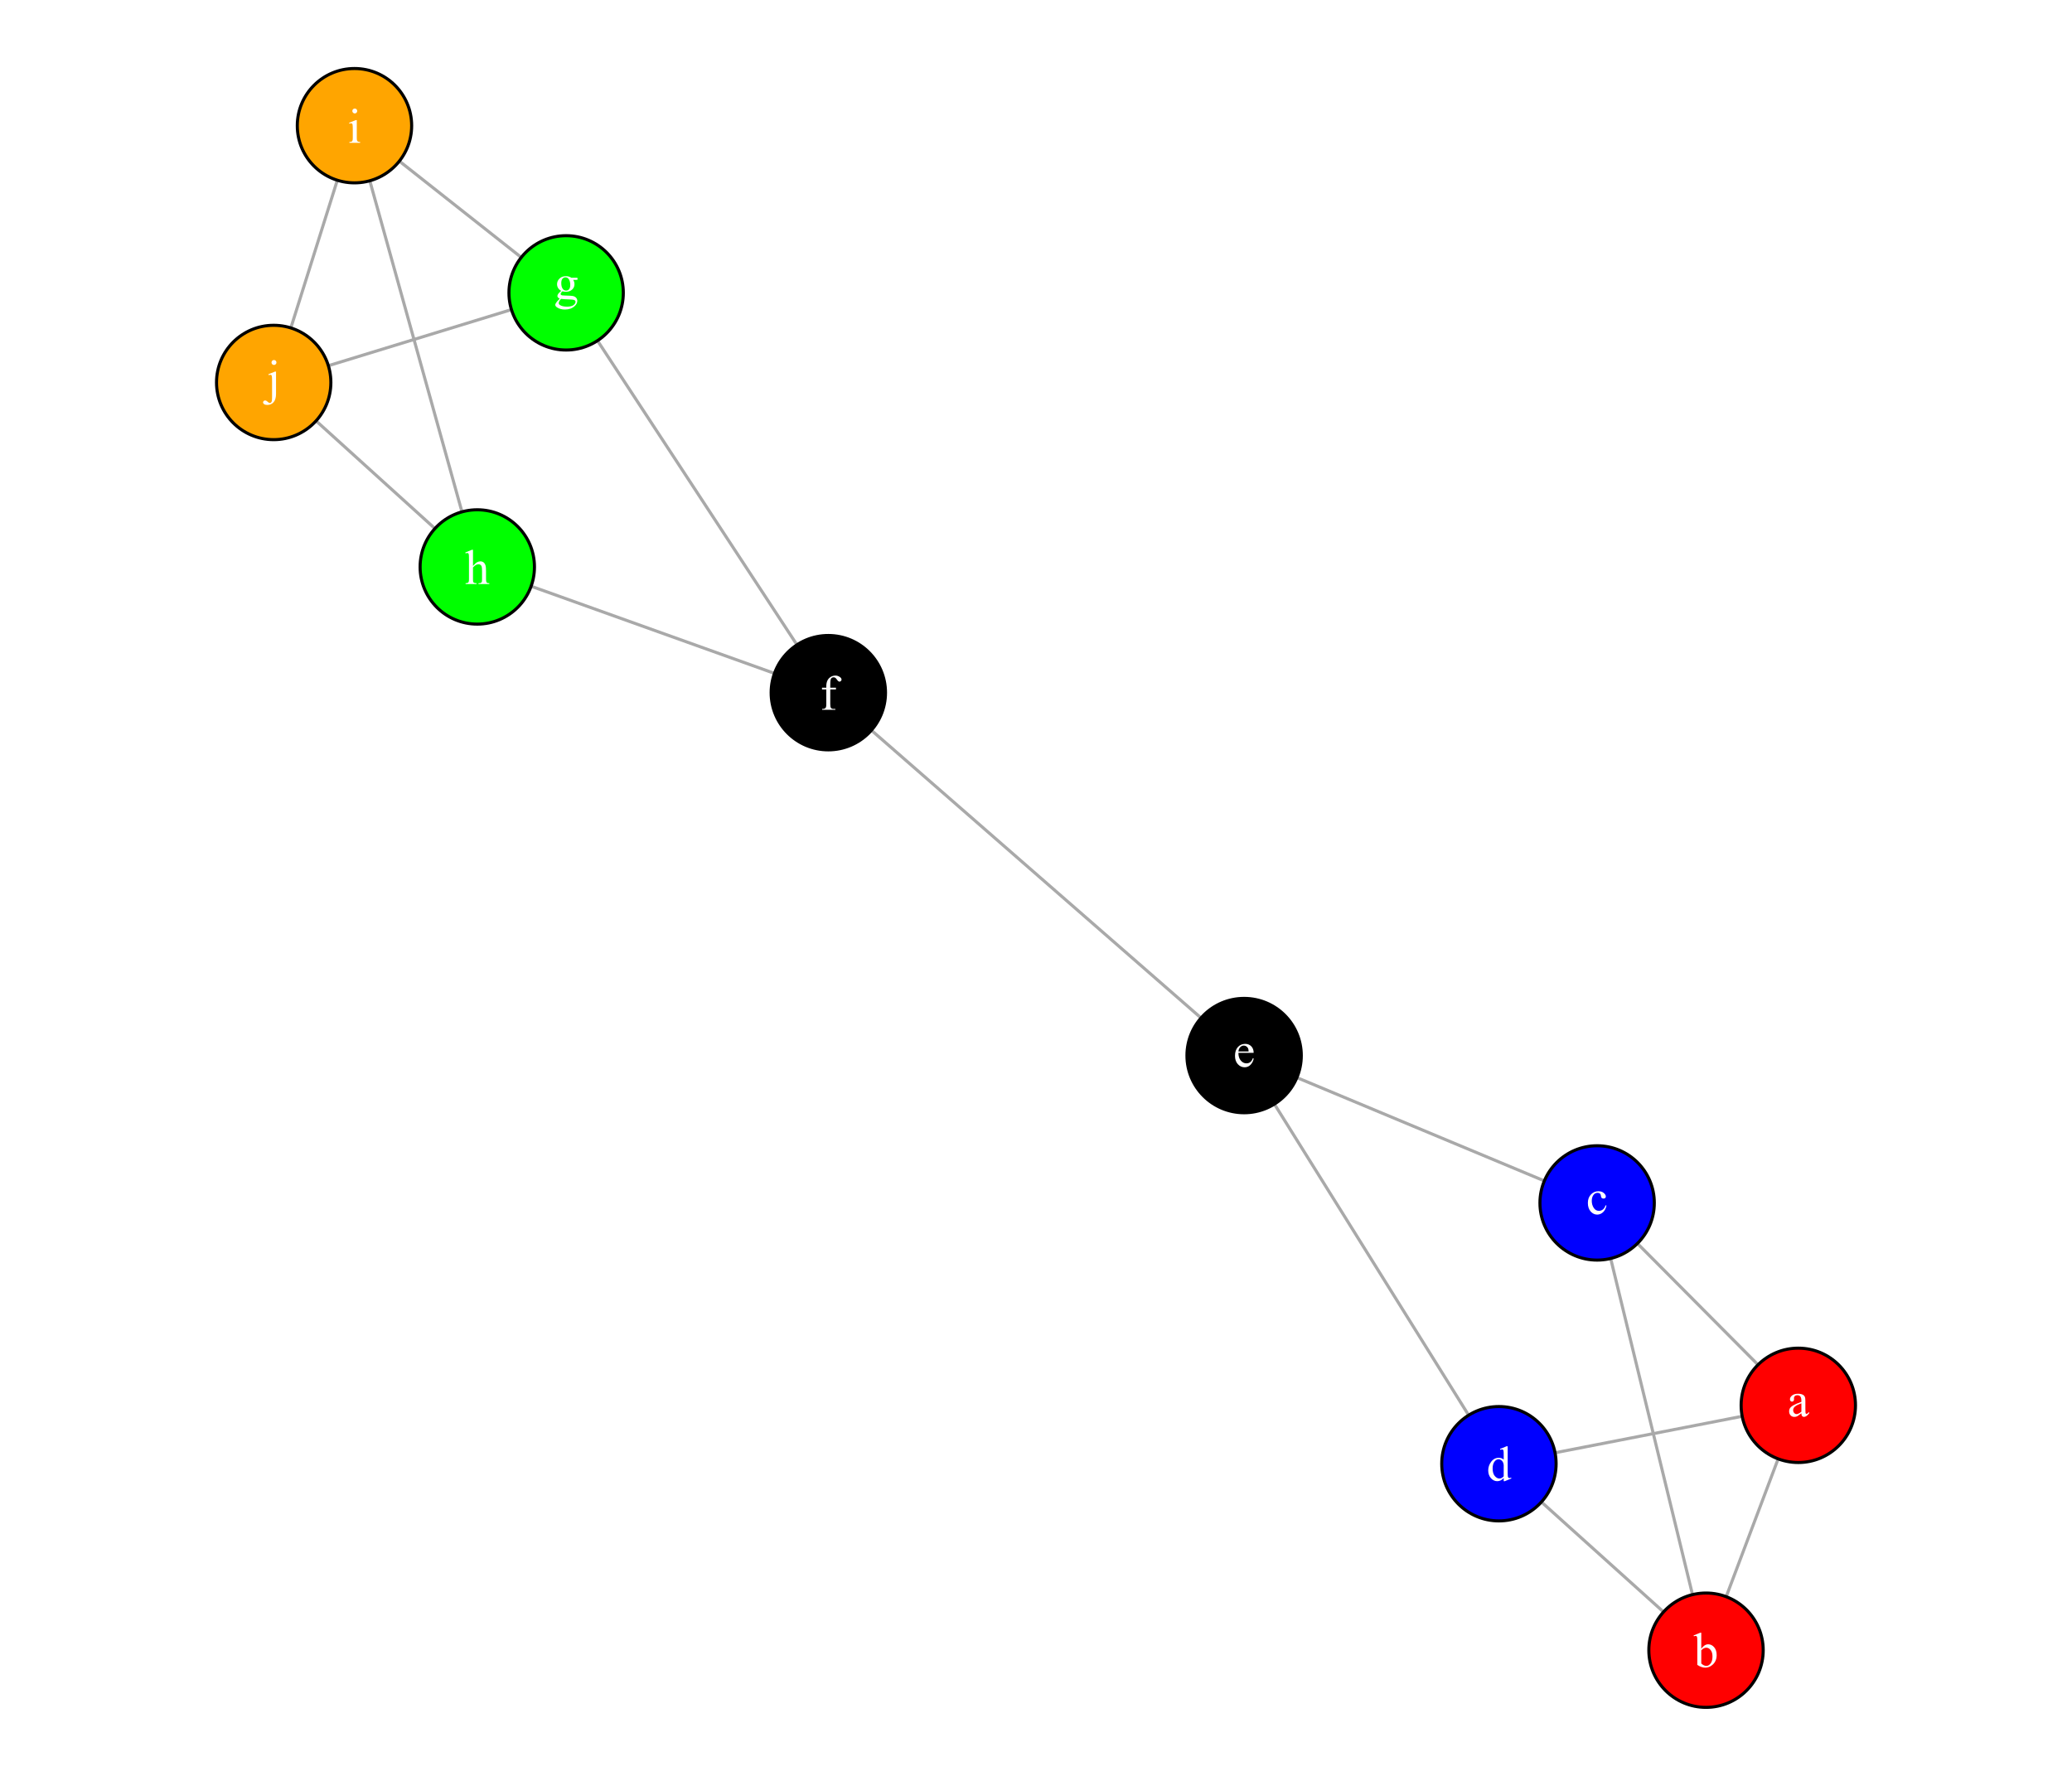
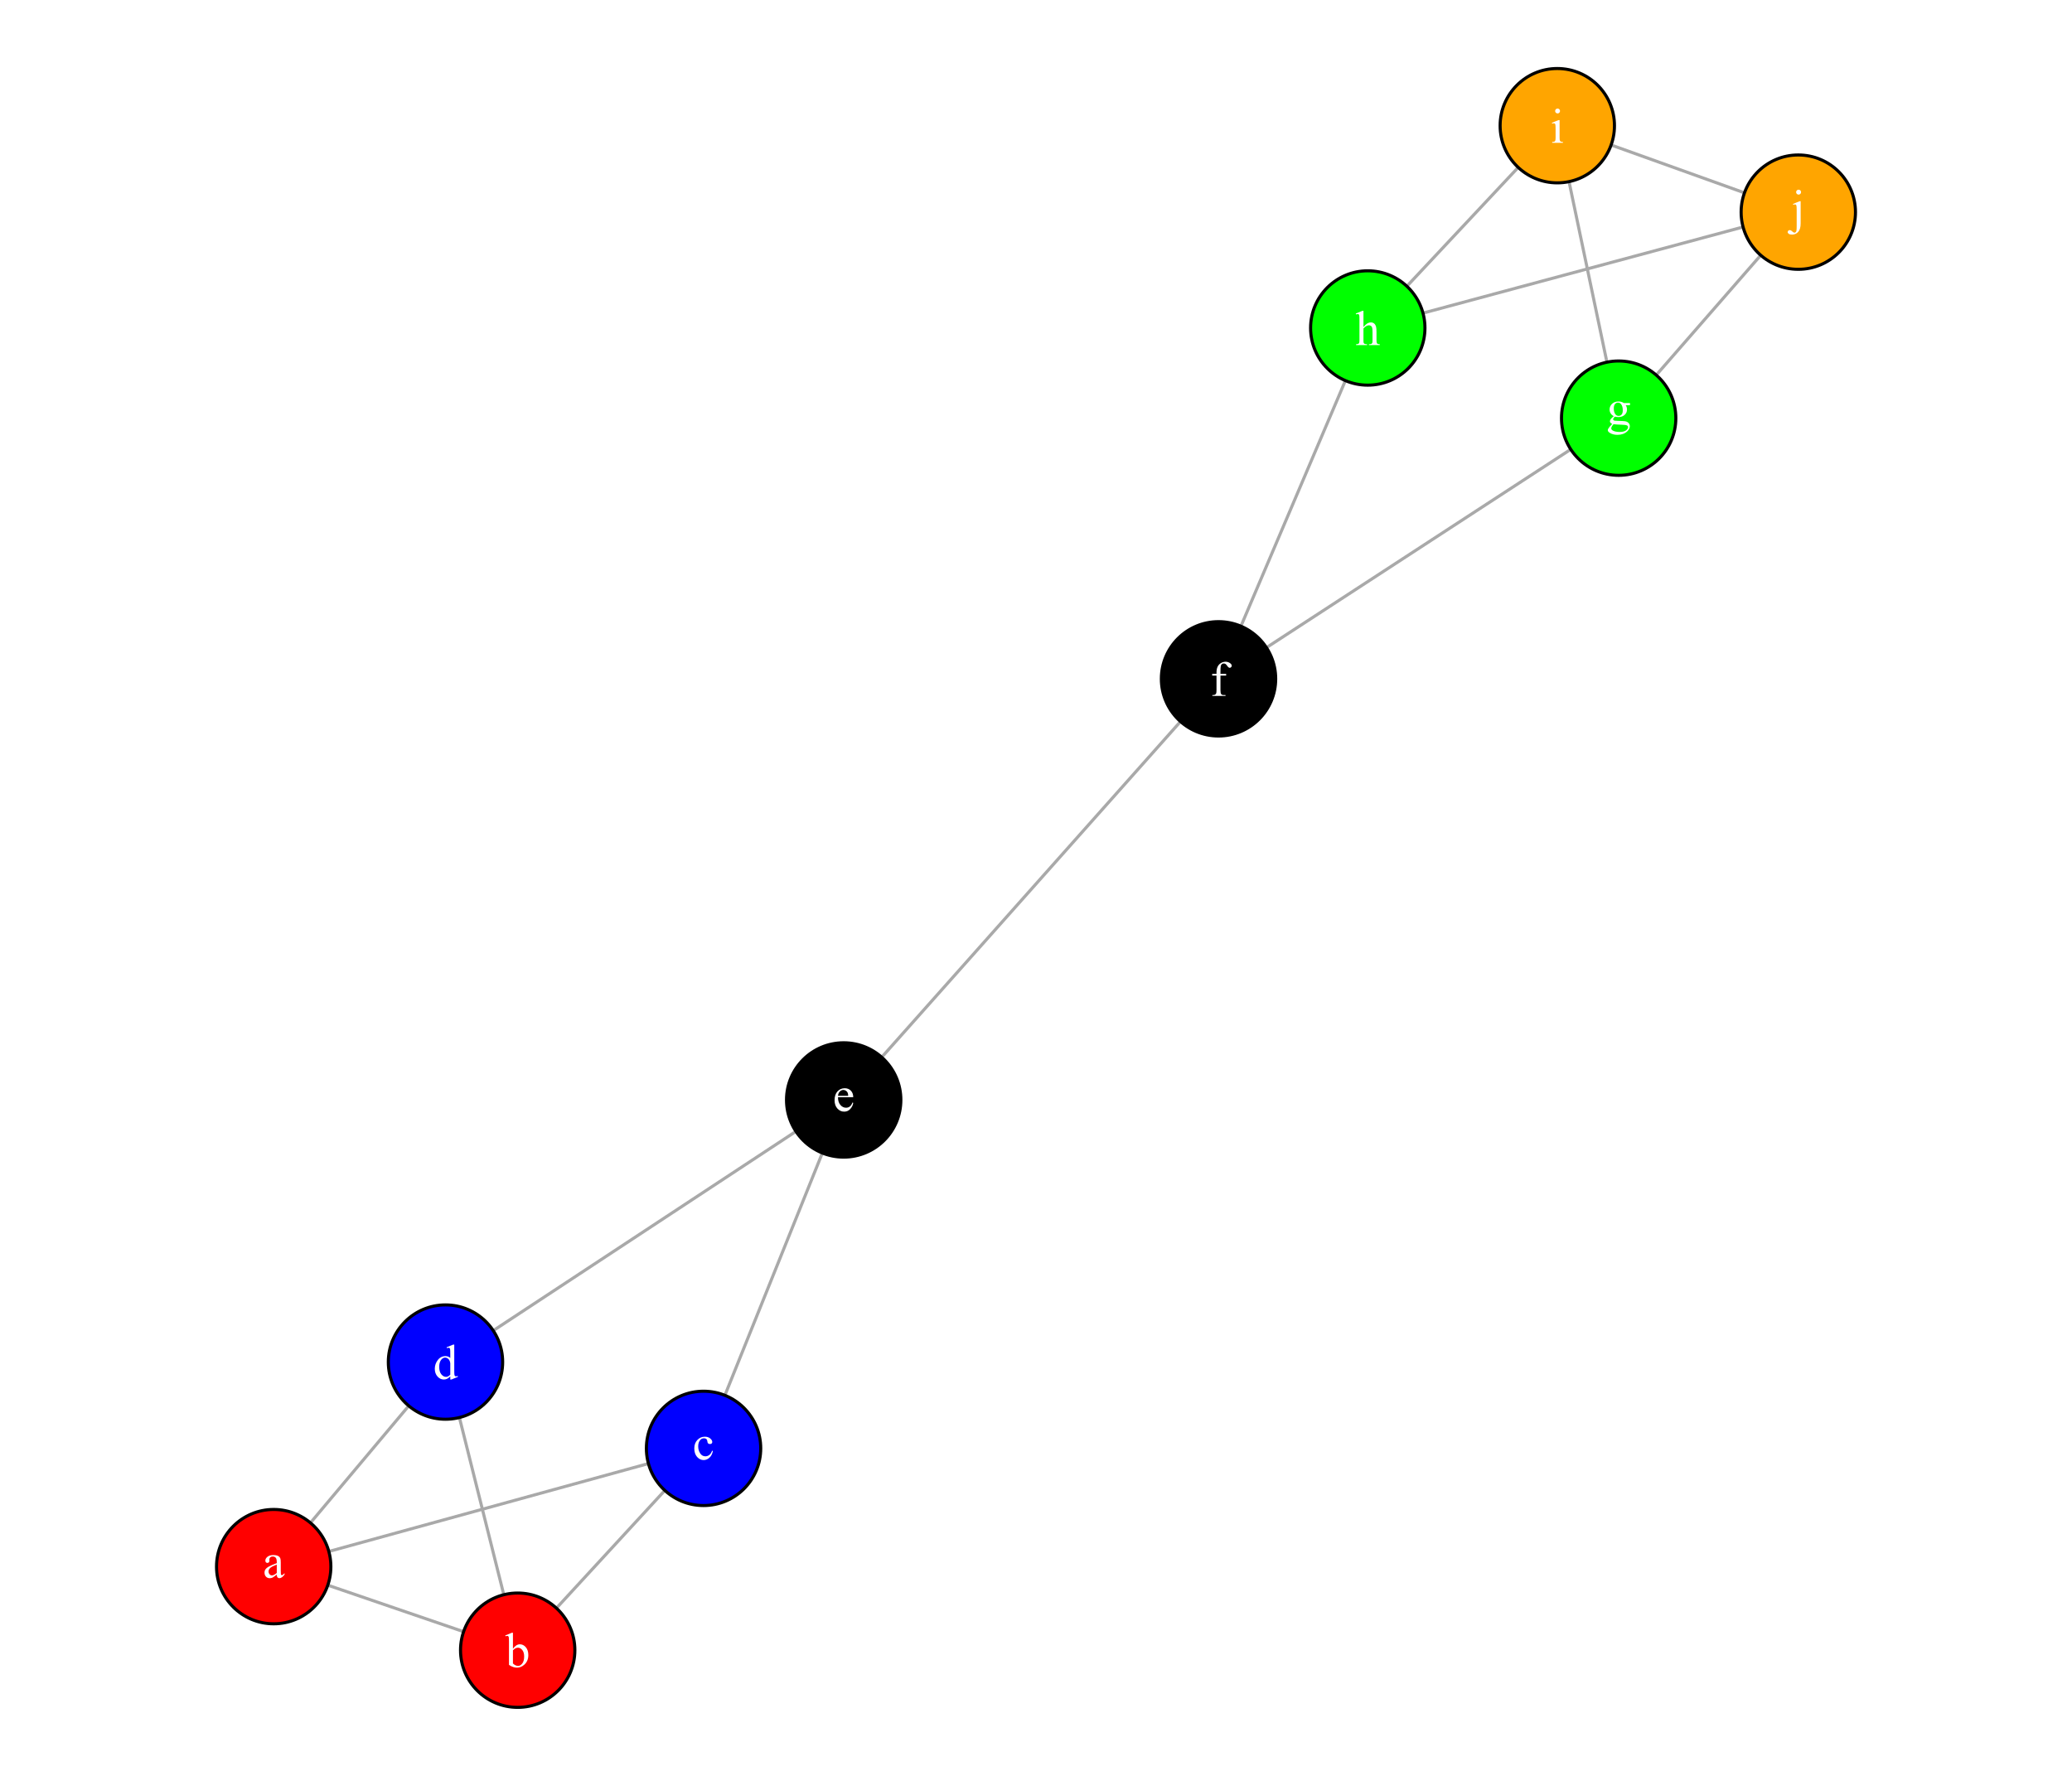
<svg xmlns="http://www.w3.org/2000/svg" xmlns:xlink="http://www.w3.org/1999/xlink" width="504" height="432" viewBox="0 0 504 432">
  <defs>
    <g>
      <g id="glyph-0-0">
        <path d="M 3.414 -0.773 C 2.867 -0.348 2.52 -0.102 2.379 -0.035 C 2.168 0.062 1.941 0.109 1.703 0.109 C 1.332 0.109 1.027 -0.016 0.789 -0.27 C 0.547 -0.523 0.43 -0.855 0.43 -1.273 C 0.43 -1.531 0.484 -1.758 0.602 -1.953 C 0.762 -2.215 1.043 -2.469 1.438 -2.703 C 1.836 -2.938 2.492 -3.219 3.414 -3.555 L 3.414 -3.766 C 3.414 -4.301 3.332 -4.668 3.16 -4.867 C 2.992 -5.066 2.742 -5.168 2.422 -5.168 C 2.172 -5.168 1.977 -5.102 1.836 -4.969 C 1.684 -4.836 1.609 -4.684 1.609 -4.512 L 1.625 -4.172 C 1.625 -3.992 1.578 -3.852 1.484 -3.758 C 1.395 -3.656 1.273 -3.609 1.125 -3.609 C 0.98 -3.609 0.863 -3.66 0.77 -3.762 C 0.68 -3.863 0.633 -4 0.633 -4.18 C 0.633 -4.512 0.805 -4.82 1.148 -5.102 C 1.492 -5.383 1.977 -5.523 2.594 -5.523 C 3.07 -5.523 3.461 -5.445 3.766 -5.285 C 3.996 -5.164 4.168 -4.977 4.277 -4.719 C 4.348 -4.547 4.383 -4.203 4.383 -3.688 L 4.383 -1.863 C 4.383 -1.352 4.391 -1.039 4.414 -0.922 C 4.43 -0.809 4.465 -0.73 4.508 -0.691 C 4.555 -0.652 4.605 -0.633 4.664 -0.633 C 4.727 -0.633 4.781 -0.645 4.828 -0.672 C 4.91 -0.723 5.07 -0.867 5.305 -1.102 L 5.305 -0.773 C 4.863 -0.188 4.445 0.105 4.047 0.105 C 3.855 0.105 3.703 0.039 3.594 -0.094 C 3.477 -0.227 3.418 -0.453 3.414 -0.773 M 3.414 -1.156 L 3.414 -3.199 C 2.824 -2.965 2.445 -2.797 2.273 -2.703 C 1.965 -2.527 1.742 -2.348 1.609 -2.164 C 1.477 -1.977 1.414 -1.77 1.414 -1.547 C 1.414 -1.266 1.496 -1.031 1.664 -0.848 C 1.832 -0.66 2.023 -0.57 2.242 -0.57 C 2.539 -0.57 2.93 -0.766 3.414 -1.156 Z M 3.414 -1.156 " />
      </g>
      <g id="glyph-0-1">
        <path d="M 4.934 -2.039 C 4.789 -1.332 4.508 -0.789 4.086 -0.406 C 3.664 -0.027 3.195 0.164 2.684 0.164 C 2.074 0.164 1.543 -0.094 1.09 -0.602 C 0.637 -1.113 0.41 -1.805 0.41 -2.68 C 0.41 -3.523 0.66 -4.207 1.164 -4.734 C 1.664 -5.262 2.266 -5.523 2.969 -5.523 C 3.5 -5.523 3.93 -5.387 4.273 -5.105 C 4.609 -4.828 4.781 -4.535 4.781 -4.234 C 4.781 -4.086 4.734 -3.969 4.637 -3.875 C 4.543 -3.785 4.406 -3.738 4.234 -3.738 C 4.004 -3.738 3.832 -3.812 3.715 -3.961 C 3.648 -4.043 3.605 -4.199 3.582 -4.43 C 3.562 -4.66 3.48 -4.836 3.344 -4.957 C 3.207 -5.074 3.02 -5.133 2.777 -5.133 C 2.387 -5.133 2.07 -4.988 1.836 -4.699 C 1.516 -4.316 1.359 -3.809 1.359 -3.18 C 1.359 -2.539 1.516 -1.977 1.832 -1.484 C 2.145 -0.996 2.57 -0.75 3.105 -0.75 C 3.488 -0.75 3.832 -0.879 4.137 -1.141 C 4.352 -1.32 4.559 -1.648 4.766 -2.121 Z M 4.934 -2.039 " />
      </g>
      <g id="glyph-0-2">
        <path d="M 4.164 -0.602 C 3.902 -0.332 3.648 -0.133 3.398 -0.016 C 3.148 0.105 2.879 0.164 2.59 0.164 C 2.004 0.164 1.492 -0.082 1.055 -0.57 C 0.617 -1.062 0.398 -1.691 0.398 -2.461 C 0.398 -3.23 0.641 -3.934 1.125 -4.574 C 1.609 -5.211 2.234 -5.531 2.992 -5.531 C 3.465 -5.531 3.855 -5.379 4.164 -5.078 L 4.164 -6.07 C 4.164 -6.684 4.152 -7.062 4.121 -7.203 C 4.094 -7.344 4.047 -7.438 3.984 -7.488 C 3.922 -7.539 3.844 -7.562 3.75 -7.562 C 3.648 -7.562 3.512 -7.531 3.344 -7.469 L 3.27 -7.676 L 4.867 -8.332 L 5.133 -8.332 L 5.133 -2.125 C 5.133 -1.496 5.148 -1.113 5.176 -0.977 C 5.207 -0.836 5.254 -0.738 5.316 -0.688 C 5.383 -0.629 5.457 -0.602 5.543 -0.602 C 5.648 -0.602 5.789 -0.637 5.965 -0.703 L 6.031 -0.5 L 4.438 0.164 L 4.164 0.164 L 4.164 -0.602 M 4.164 -1.016 L 4.164 -3.781 C 4.141 -4.043 4.07 -4.285 3.953 -4.508 C 3.836 -4.723 3.684 -4.891 3.488 -5 C 3.297 -5.113 3.105 -5.168 2.922 -5.168 C 2.578 -5.168 2.273 -5.012 2.004 -4.703 C 1.648 -4.297 1.469 -3.703 1.469 -2.922 C 1.469 -2.133 1.641 -1.531 1.984 -1.109 C 2.328 -0.691 2.711 -0.48 3.133 -0.48 C 3.488 -0.48 3.832 -0.656 4.164 -1.016 Z M 4.164 -1.016 " />
      </g>
      <g id="glyph-0-3">
        <path d="M 1.844 -4.441 C 2.363 -5.164 2.926 -5.523 3.527 -5.523 C 4.078 -5.523 4.559 -5.289 4.969 -4.82 C 5.379 -4.348 5.586 -3.703 5.586 -2.891 C 5.586 -1.934 5.266 -1.168 4.633 -0.586 C 4.09 -0.086 3.484 0.164 2.82 0.164 C 2.504 0.164 2.188 0.105 1.867 -0.008 C 1.543 -0.117 1.215 -0.289 0.879 -0.516 L 0.879 -6.078 C 0.879 -6.688 0.863 -7.062 0.836 -7.203 C 0.805 -7.344 0.758 -7.438 0.695 -7.488 C 0.633 -7.539 0.555 -7.562 0.461 -7.562 C 0.352 -7.562 0.215 -7.531 0.055 -7.469 L -0.031 -7.676 L 1.582 -8.332 L 1.844 -8.332 L 1.844 -4.441 M 1.844 -4.066 L 1.844 -0.855 C 2.047 -0.66 2.25 -0.512 2.465 -0.414 C 2.676 -0.312 2.895 -0.266 3.117 -0.266 C 3.473 -0.266 3.805 -0.461 4.109 -0.852 C 4.418 -1.238 4.57 -1.809 4.57 -2.555 C 4.57 -3.242 4.418 -3.77 4.109 -4.141 C 3.805 -4.508 3.453 -4.691 3.062 -4.695 C 2.855 -4.691 2.648 -4.641 2.445 -4.535 C 2.285 -4.457 2.086 -4.301 1.844 -4.066 Z M 1.844 -4.066 " />
      </g>
      <g id="glyph-0-4">
        <path d="M 1.277 -3.344 C 1.273 -2.547 1.465 -1.922 1.859 -1.469 C 2.246 -1.016 2.707 -0.789 3.234 -0.789 C 3.586 -0.789 3.891 -0.887 4.152 -1.082 C 4.41 -1.273 4.629 -1.605 4.805 -2.074 L 4.984 -1.957 C 4.906 -1.422 4.664 -0.934 4.273 -0.496 C 3.875 -0.055 3.383 0.164 2.789 0.164 C 2.145 0.164 1.594 -0.086 1.133 -0.59 C 0.676 -1.09 0.445 -1.766 0.445 -2.613 C 0.445 -3.531 0.68 -4.246 1.152 -4.762 C 1.621 -5.273 2.215 -5.531 2.922 -5.531 C 3.523 -5.531 4.02 -5.332 4.406 -4.938 C 4.793 -4.539 4.984 -4.008 4.984 -3.344 L 1.277 -3.344 M 1.277 -3.688 L 3.762 -3.688 C 3.742 -4.027 3.699 -4.273 3.641 -4.414 C 3.539 -4.629 3.395 -4.801 3.203 -4.93 C 3.008 -5.051 2.805 -5.113 2.594 -5.117 C 2.27 -5.113 1.98 -4.988 1.727 -4.738 C 1.469 -4.484 1.32 -4.133 1.277 -3.688 Z M 1.277 -3.688 " />
      </g>
      <g id="glyph-0-5">
        <path d="M 2.473 -4.945 L 2.473 -1.418 C 2.473 -0.918 2.527 -0.602 2.637 -0.469 C 2.781 -0.297 2.973 -0.211 3.219 -0.211 L 3.703 -0.211 L 3.703 0 L 0.5 0 L 0.5 -0.211 L 0.738 -0.211 C 0.895 -0.211 1.039 -0.25 1.164 -0.328 C 1.297 -0.406 1.383 -0.512 1.434 -0.645 C 1.48 -0.777 1.508 -1.035 1.508 -1.418 L 1.508 -4.945 L 0.461 -4.945 L 0.461 -5.367 L 1.508 -5.367 L 1.508 -5.719 C 1.508 -6.254 1.59 -6.707 1.766 -7.078 C 1.934 -7.449 2.199 -7.75 2.551 -7.977 C 2.906 -8.207 3.301 -8.32 3.742 -8.32 C 4.156 -8.32 4.531 -8.188 4.875 -7.922 C 5.102 -7.746 5.215 -7.547 5.215 -7.328 C 5.215 -7.211 5.164 -7.102 5.062 -7 C 4.961 -6.895 4.852 -6.844 4.734 -6.844 C 4.645 -6.844 4.551 -6.875 4.449 -6.941 C 4.352 -7.004 4.227 -7.145 4.086 -7.355 C 3.938 -7.57 3.805 -7.711 3.688 -7.789 C 3.562 -7.859 3.43 -7.898 3.281 -7.898 C 3.102 -7.898 2.949 -7.852 2.824 -7.754 C 2.699 -7.66 2.609 -7.512 2.555 -7.309 C 2.5 -7.109 2.473 -6.59 2.473 -5.754 L 2.473 -5.367 L 3.855 -5.367 L 3.855 -4.945 Z M 2.473 -4.945 " />
      </g>
      <g id="glyph-0-6">
        <path d="M 1.812 -1.957 C 1.48 -2.117 1.23 -2.34 1.055 -2.629 C 0.879 -2.914 0.789 -3.23 0.789 -3.578 C 0.789 -4.109 0.992 -4.566 1.391 -4.953 C 1.793 -5.332 2.305 -5.523 2.93 -5.523 C 3.441 -5.523 3.883 -5.398 4.258 -5.148 L 5.398 -5.148 C 5.562 -5.148 5.66 -5.145 5.688 -5.137 C 5.715 -5.125 5.734 -5.109 5.75 -5.086 C 5.77 -5.051 5.781 -4.988 5.781 -4.898 C 5.781 -4.797 5.773 -4.727 5.754 -4.688 C 5.742 -4.668 5.723 -4.652 5.691 -4.641 C 5.664 -4.629 5.562 -4.621 5.398 -4.625 L 4.699 -4.625 C 4.918 -4.344 5.027 -3.98 5.027 -3.547 C 5.027 -3.043 4.836 -2.617 4.453 -2.262 C 4.07 -1.906 3.555 -1.727 2.914 -1.727 C 2.645 -1.727 2.375 -1.766 2.098 -1.844 C 1.926 -1.695 1.809 -1.566 1.75 -1.457 C 1.688 -1.344 1.656 -1.25 1.656 -1.172 C 1.656 -1.105 1.691 -1.039 1.754 -0.977 C 1.82 -0.914 1.945 -0.871 2.133 -0.844 C 2.242 -0.828 2.516 -0.812 2.953 -0.805 C 3.758 -0.781 4.277 -0.758 4.516 -0.719 C 4.879 -0.668 5.172 -0.535 5.387 -0.316 C 5.605 -0.098 5.711 0.172 5.711 0.492 C 5.711 0.934 5.504 1.348 5.094 1.734 C 4.484 2.305 3.688 2.59 2.707 2.59 C 1.953 2.59 1.316 2.422 0.797 2.078 C 0.504 1.883 0.359 1.68 0.359 1.469 C 0.359 1.375 0.379 1.281 0.422 1.188 C 0.488 1.043 0.625 0.844 0.832 0.586 C 0.859 0.551 1.059 0.34 1.43 -0.047 C 1.227 -0.168 1.082 -0.277 1 -0.371 C 0.914 -0.469 0.875 -0.574 0.875 -0.695 C 0.875 -0.832 0.93 -0.992 1.039 -1.18 C 1.152 -1.359 1.406 -1.621 1.812 -1.957 M 2.828 -5.242 C 2.539 -5.242 2.297 -5.129 2.102 -4.898 C 1.906 -4.668 1.812 -4.312 1.812 -3.836 C 1.812 -3.219 1.941 -2.742 2.211 -2.402 C 2.41 -2.145 2.668 -2.016 2.984 -2.016 C 3.277 -2.016 3.523 -2.125 3.715 -2.352 C 3.906 -2.57 4 -2.922 4 -3.398 C 4 -4.02 3.867 -4.508 3.598 -4.859 C 3.398 -5.117 3.141 -5.242 2.828 -5.242 M 1.75 0 C 1.566 0.199 1.43 0.383 1.336 0.555 C 1.242 0.727 1.195 0.887 1.195 1.031 C 1.195 1.219 1.309 1.383 1.535 1.523 C 1.926 1.766 2.492 1.887 3.227 1.887 C 3.93 1.887 4.449 1.762 4.785 1.516 C 5.117 1.266 5.285 1 5.285 0.719 C 5.285 0.516 5.188 0.371 4.984 0.289 C 4.781 0.199 4.379 0.148 3.781 0.133 C 2.898 0.109 2.223 0.066 1.75 0 Z M 1.75 0 " />
      </g>
      <g id="glyph-0-7">
        <path d="M 1.953 -8.332 L 1.953 -4.406 C 2.383 -4.883 2.727 -5.188 2.984 -5.324 C 3.234 -5.457 3.488 -5.523 3.742 -5.523 C 4.047 -5.523 4.309 -5.441 4.531 -5.273 C 4.746 -5.105 4.91 -4.84 5.016 -4.484 C 5.09 -4.23 5.125 -3.773 5.125 -3.109 L 5.125 -1.211 C 5.125 -0.875 5.152 -0.641 5.211 -0.516 C 5.246 -0.422 5.312 -0.348 5.406 -0.293 C 5.5 -0.238 5.672 -0.211 5.922 -0.211 L 5.922 0 L 3.289 0 L 3.289 -0.211 L 3.41 -0.211 C 3.66 -0.211 3.832 -0.25 3.93 -0.324 C 4.027 -0.402 4.098 -0.512 4.137 -0.664 C 4.148 -0.723 4.156 -0.906 4.156 -1.211 L 4.156 -3.109 C 4.156 -3.695 4.125 -4.082 4.062 -4.266 C 4.004 -4.449 3.906 -4.586 3.773 -4.68 C 3.641 -4.77 3.48 -4.816 3.293 -4.816 C 3.102 -4.816 2.902 -4.766 2.695 -4.664 C 2.488 -4.562 2.238 -4.355 1.953 -4.047 L 1.953 -1.211 C 1.953 -0.844 1.973 -0.617 2.012 -0.527 C 2.055 -0.438 2.129 -0.363 2.242 -0.301 C 2.352 -0.242 2.543 -0.211 2.82 -0.211 L 2.82 0 L 0.156 0 L 0.156 -0.211 C 0.395 -0.211 0.582 -0.246 0.719 -0.32 C 0.797 -0.359 0.859 -0.434 0.906 -0.547 C 0.953 -0.652 0.977 -0.875 0.977 -1.211 L 0.977 -6.07 C 0.977 -6.684 0.965 -7.062 0.934 -7.203 C 0.906 -7.344 0.859 -7.438 0.801 -7.488 C 0.738 -7.539 0.656 -7.562 0.555 -7.562 C 0.477 -7.562 0.34 -7.531 0.156 -7.469 L 0.078 -7.676 L 1.68 -8.332 Z M 1.953 -8.332 " />
      </g>
      <g id="glyph-0-8">
        <path d="M 1.742 -8.332 C 1.906 -8.332 2.043 -8.273 2.16 -8.16 C 2.273 -8.043 2.332 -7.906 2.332 -7.742 C 2.332 -7.578 2.273 -7.438 2.16 -7.32 C 2.043 -7.203 1.906 -7.141 1.742 -7.141 C 1.578 -7.141 1.434 -7.203 1.32 -7.32 C 1.199 -7.438 1.141 -7.578 1.141 -7.742 C 1.141 -7.906 1.199 -8.043 1.316 -8.16 C 1.43 -8.273 1.57 -8.332 1.742 -8.332 M 2.227 -5.523 L 2.227 -1.211 C 2.227 -0.875 2.25 -0.652 2.301 -0.543 C 2.348 -0.43 2.422 -0.348 2.516 -0.293 C 2.613 -0.238 2.785 -0.211 3.039 -0.211 L 3.039 0 L 0.434 0 L 0.434 -0.211 C 0.695 -0.211 0.871 -0.234 0.961 -0.289 C 1.051 -0.336 1.121 -0.422 1.176 -0.539 C 1.227 -0.656 1.254 -0.879 1.254 -1.211 L 1.254 -3.281 C 1.254 -3.863 1.234 -4.238 1.203 -4.414 C 1.172 -4.535 1.129 -4.625 1.07 -4.672 C 1.016 -4.723 0.934 -4.746 0.832 -4.746 C 0.723 -4.746 0.59 -4.715 0.434 -4.656 L 0.352 -4.867 L 1.969 -5.523 Z M 2.227 -5.523 " />
      </g>
      <g id="glyph-0-9">
        <path d="M 1.734 -8.336 C 1.902 -8.336 2.047 -8.281 2.164 -8.164 C 2.277 -8.047 2.336 -7.902 2.336 -7.734 C 2.336 -7.57 2.277 -7.43 2.164 -7.312 C 2.047 -7.195 1.902 -7.137 1.734 -7.137 C 1.57 -7.137 1.43 -7.195 1.312 -7.312 C 1.195 -7.43 1.137 -7.57 1.137 -7.734 C 1.137 -7.902 1.195 -8.047 1.312 -8.164 C 1.43 -8.281 1.57 -8.336 1.734 -8.336 M 2.238 -5.523 L 2.238 -0.125 C 2.238 0.793 2.043 1.477 1.652 1.922 C 1.262 2.367 0.754 2.59 0.129 2.59 C -0.227 2.59 -0.488 2.523 -0.664 2.398 C -0.832 2.266 -0.922 2.133 -0.922 2 C -0.922 1.859 -0.871 1.742 -0.777 1.648 C -0.68 1.547 -0.566 1.5 -0.438 1.5 C -0.336 1.5 -0.234 1.523 -0.129 1.578 C -0.062 1.602 0.066 1.703 0.254 1.871 C 0.445 2.043 0.602 2.125 0.734 2.125 C 0.828 2.125 0.918 2.09 1.008 2.02 C 1.098 1.945 1.164 1.824 1.207 1.656 C 1.25 1.484 1.273 1.117 1.273 0.551 L 1.273 -3.27 C 1.273 -3.859 1.254 -4.238 1.219 -4.406 C 1.191 -4.535 1.148 -4.625 1.09 -4.672 C 1.031 -4.723 0.949 -4.746 0.852 -4.746 C 0.738 -4.746 0.605 -4.715 0.453 -4.656 L 0.367 -4.867 L 1.984 -5.523 Z M 2.238 -5.523 " />
      </g>
    </g>
  </defs>
  <rect x="-50.4" y="-43.2" width="604.8" height="518.4" fill="rgb(100%, 100%, 100%)" fill-opacity="1" />
-   <path fill="none" stroke-width="0.75" stroke-linecap="round" stroke-linejoin="round" stroke="rgb(66.275%, 66.275%, 66.275%)" stroke-opacity="1" stroke-miterlimit="10" d="M 427.625 331.996 L 398.293 302.484 " />
-   <path fill="none" stroke-width="0.75" stroke-linecap="round" stroke-linejoin="round" stroke="rgb(66.275%, 66.275%, 66.275%)" stroke-opacity="1" stroke-miterlimit="10" d="M 423.777 344.523 L 378.254 353.402 " />
-   <path fill="none" stroke-width="0.75" stroke-linecap="round" stroke-linejoin="round" stroke="rgb(66.275%, 66.275%, 66.275%)" stroke-opacity="1" stroke-miterlimit="10" d="M 432.523 354.875 L 419.883 388.414 " />
-   <path fill="none" stroke-width="0.75" stroke-linecap="round" stroke-linejoin="round" stroke="rgb(66.275%, 66.275%, 66.275%)" stroke-opacity="1" stroke-miterlimit="10" d="M 391.781 306.133 L 411.691 387.914 " />
-   <path fill="none" stroke-width="0.75" stroke-linecap="round" stroke-linejoin="round" stroke="rgb(66.275%, 66.275%, 66.275%)" stroke-opacity="1" stroke-miterlimit="10" d="M 374.938 365.371 L 404.645 392.121 " />
-   <path fill="none" stroke-width="0.75" stroke-linecap="round" stroke-linejoin="round" stroke="rgb(66.275%, 66.275%, 66.275%)" stroke-opacity="1" stroke-miterlimit="10" d="M 375.656 287.266 L 315.461 262.133 " />
-   <path fill="none" stroke-width="0.75" stroke-linecap="round" stroke-linejoin="round" stroke="rgb(66.275%, 66.275%, 66.275%)" stroke-opacity="1" stroke-miterlimit="10" d="M 357.238 344.266 L 309.988 268.574 " />
-   <path fill="none" stroke-width="0.75" stroke-linecap="round" stroke-linejoin="round" stroke="rgb(66.275%, 66.275%, 66.275%)" stroke-opacity="1" stroke-miterlimit="10" d="M 292.148 247.633 L 211.961 177.645 " />
-   <path fill="none" stroke-width="0.75" stroke-linecap="round" stroke-linejoin="round" stroke="rgb(66.275%, 66.275%, 66.275%)" stroke-opacity="1" stroke-miterlimit="10" d="M 193.859 156.867 L 145.336 82.867 " />
-   <path fill="none" stroke-width="0.75" stroke-linecap="round" stroke-linejoin="round" stroke="rgb(66.275%, 66.275%, 66.275%)" stroke-opacity="1" stroke-miterlimit="10" d="M 188.391 163.809 L 129.191 142.605 " />
-   <path fill="none" stroke-width="0.75" stroke-linecap="round" stroke-linejoin="round" stroke="rgb(66.275%, 66.275%, 66.275%)" stroke-opacity="1" stroke-miterlimit="10" d="M 126.797 62.617 L 97.137 39.195 " />
-   <path fill="none" stroke-width="0.75" stroke-linecap="round" stroke-linejoin="round" stroke="rgb(66.275%, 66.275%, 66.275%)" stroke-opacity="1" stroke-miterlimit="10" d="M 124.414 75.312 L 79.871 88.965 " />
-   <path fill="none" stroke-width="0.75" stroke-linecap="round" stroke-linejoin="round" stroke="rgb(66.275%, 66.275%, 66.275%)" stroke-opacity="1" stroke-miterlimit="10" d="M 112.371 124.516 L 89.953 43.973 " />
-   <path fill="none" stroke-width="0.75" stroke-linecap="round" stroke-linejoin="round" stroke="rgb(66.275%, 66.275%, 66.275%)" stroke-opacity="1" stroke-miterlimit="10" d="M 105.793 128.574 L 76.879 102.379 " />
-   <path fill="none" stroke-width="0.75" stroke-linecap="round" stroke-linejoin="round" stroke="rgb(66.275%, 66.275%, 66.275%)" stroke-opacity="1" stroke-miterlimit="10" d="M 82.051 43.84 L 70.746 79.773 " />
-   <path fill-rule="nonzero" fill="rgb(100%, 0%, 0%)" fill-opacity="1" stroke-width="0.75" stroke-linecap="round" stroke-linejoin="round" stroke="rgb(0%, 0%, 0%)" stroke-opacity="1" stroke-miterlimit="10" d="M 451.332 341.859 C 451.332 349.543 445.105 355.77 437.426 355.77 C 429.746 355.77 423.52 349.543 423.52 341.859 C 423.52 334.18 429.746 327.953 437.426 327.953 C 445.105 327.953 451.332 334.18 451.332 341.859 " />
-   <path fill-rule="nonzero" fill="rgb(0%, 0%, 100%)" fill-opacity="1" stroke-width="0.75" stroke-linecap="round" stroke-linejoin="round" stroke="rgb(0%, 0%, 0%)" stroke-opacity="1" stroke-miterlimit="10" d="M 402.398 292.621 C 402.398 300.301 396.172 306.527 388.492 306.527 C 380.809 306.527 374.582 300.301 374.582 292.621 C 374.582 284.941 380.809 278.715 388.492 278.715 C 396.172 278.715 402.398 284.941 402.398 292.621 " />
-   <path fill-rule="nonzero" fill="rgb(0%, 0%, 100%)" fill-opacity="1" stroke-width="0.75" stroke-linecap="round" stroke-linejoin="round" stroke="rgb(0%, 0%, 0%)" stroke-opacity="1" stroke-miterlimit="10" d="M 378.512 356.062 C 378.512 363.746 372.285 369.973 364.602 369.973 C 356.922 369.973 350.695 363.746 350.695 356.062 C 350.695 348.383 356.922 342.156 364.602 342.156 C 372.285 342.156 378.512 348.383 378.512 356.062 " />
-   <path fill-rule="nonzero" fill="rgb(100%, 0%, 0%)" fill-opacity="1" stroke-width="0.75" stroke-linecap="round" stroke-linejoin="round" stroke="rgb(0%, 0%, 0%)" stroke-opacity="1" stroke-miterlimit="10" d="M 428.887 401.426 C 428.887 409.105 422.66 415.332 414.98 415.332 C 407.297 415.332 401.07 409.105 401.07 401.426 C 401.07 393.746 407.297 387.52 414.98 387.52 C 422.66 387.52 428.887 393.746 428.887 401.426 " />
-   <path fill-rule="nonzero" fill="rgb(0%, 0%, 0%)" fill-opacity="1" stroke-width="0.75" stroke-linecap="round" stroke-linejoin="round" stroke="rgb(0%, 0%, 0%)" stroke-opacity="1" stroke-miterlimit="10" d="M 316.531 256.777 C 316.531 264.457 310.305 270.684 302.625 270.684 C 294.945 270.684 288.719 264.457 288.719 256.777 C 288.719 249.098 294.945 242.871 302.625 242.871 C 310.305 242.871 316.531 249.098 316.531 256.777 " />
-   <path fill-rule="nonzero" fill="rgb(0%, 0%, 0%)" fill-opacity="1" stroke-width="0.75" stroke-linecap="round" stroke-linejoin="round" stroke="rgb(0%, 0%, 0%)" stroke-opacity="1" stroke-miterlimit="10" d="M 215.391 168.5 C 215.391 176.18 209.164 182.406 201.484 182.406 C 193.805 182.406 187.578 176.18 187.578 168.5 C 187.578 160.816 193.805 154.59 201.484 154.59 C 209.164 154.59 215.391 160.816 215.391 168.5 " />
-   <path fill-rule="nonzero" fill="rgb(0%, 100%, 0%)" fill-opacity="1" stroke-width="0.75" stroke-linecap="round" stroke-linejoin="round" stroke="rgb(0%, 0%, 0%)" stroke-opacity="1" stroke-miterlimit="10" d="M 151.617 71.238 C 151.617 78.918 145.391 85.145 137.711 85.145 C 130.027 85.145 123.801 78.918 123.801 71.238 C 123.801 63.559 130.027 57.332 137.711 57.332 C 145.391 57.332 151.617 63.559 151.617 71.238 " />
-   <path fill-rule="nonzero" fill="rgb(0%, 100%, 0%)" fill-opacity="1" stroke-width="0.75" stroke-linecap="round" stroke-linejoin="round" stroke="rgb(0%, 0%, 0%)" stroke-opacity="1" stroke-miterlimit="10" d="M 130.004 137.914 C 130.004 145.594 123.777 151.82 116.098 151.82 C 108.418 151.82 102.191 145.594 102.191 137.914 C 102.191 130.234 108.418 124.008 116.098 124.008 C 123.777 124.008 130.004 130.234 130.004 137.914 " />
-   <path fill-rule="nonzero" fill="rgb(100%, 64.706%, 0%)" fill-opacity="1" stroke-width="0.75" stroke-linecap="round" stroke-linejoin="round" stroke="rgb(0%, 0%, 0%)" stroke-opacity="1" stroke-miterlimit="10" d="M 100.133 30.574 C 100.133 38.254 93.906 44.48 86.227 44.48 C 78.543 44.48 72.316 38.254 72.316 30.574 C 72.316 22.895 78.543 16.668 86.227 16.668 C 93.906 16.668 100.133 22.895 100.133 30.574 " />
-   <path fill-rule="nonzero" fill="rgb(100%, 64.706%, 0%)" fill-opacity="1" stroke-width="0.75" stroke-linecap="round" stroke-linejoin="round" stroke="rgb(0%, 0%, 0%)" stroke-opacity="1" stroke-miterlimit="10" d="M 80.48 93.043 C 80.48 100.723 74.254 106.949 66.574 106.949 C 58.895 106.949 52.668 100.723 52.668 93.043 C 52.668 85.359 58.895 79.133 66.574 79.133 C 74.254 79.133 80.48 85.359 80.48 93.043 " />
+   <path fill="none" stroke-width="0.75" stroke-linecap="round" stroke-linejoin="round" stroke="rgb(66.275%, 66.275%, 66.275%)" stroke-opacity="1" stroke-miterlimit="10" d="M 79.984 377.41 L 157.727 356.023 " />
+   <path fill="none" stroke-width="0.75" stroke-linecap="round" stroke-linejoin="round" stroke="rgb(66.275%, 66.275%, 66.275%)" stroke-opacity="1" stroke-miterlimit="10" d="M 75.516 370.449 L 99.422 341.984 " />
+   <path fill="none" stroke-width="0.75" stroke-linecap="round" stroke-linejoin="round" stroke="rgb(66.275%, 66.275%, 66.275%)" stroke-opacity="1" stroke-miterlimit="10" d="M 79.73 385.605 L 112.77 396.922 " />
+   <path fill="none" stroke-width="0.75" stroke-linecap="round" stroke-linejoin="round" stroke="rgb(66.275%, 66.275%, 66.275%)" stroke-opacity="1" stroke-miterlimit="10" d="M 161.715 362.562 L 135.348 391.195 " />
+   <path fill="none" stroke-width="0.75" stroke-linecap="round" stroke-linejoin="round" stroke="rgb(66.275%, 66.275%, 66.275%)" stroke-opacity="1" stroke-miterlimit="10" d="M 111.746 344.824 L 122.547 387.938 " />
+   <path fill="none" stroke-width="0.75" stroke-linecap="round" stroke-linejoin="round" stroke="rgb(66.275%, 66.275%, 66.275%)" stroke-opacity="1" stroke-miterlimit="10" d="M 176.324 339.43 L 200.031 280.473 " />
+   <path fill="none" stroke-width="0.75" stroke-linecap="round" stroke-linejoin="round" stroke="rgb(66.275%, 66.275%, 66.275%)" stroke-opacity="1" stroke-miterlimit="10" d="M 119.98 323.688 L 193.605 275.219 " />
+   <path fill="none" stroke-width="0.75" stroke-linecap="round" stroke-linejoin="round" stroke="rgb(66.275%, 66.275%, 66.275%)" stroke-opacity="1" stroke-miterlimit="10" d="M 214.469 257.184 L 287.152 175.52 " />
+   <path fill="none" stroke-width="0.75" stroke-linecap="round" stroke-linejoin="round" stroke="rgb(66.275%, 66.275%, 66.275%)" stroke-opacity="1" stroke-miterlimit="10" d="M 308.051 157.539 L 382.078 109.309 " />
+   <path fill="none" stroke-width="0.75" stroke-linecap="round" stroke-linejoin="round" stroke="rgb(66.275%, 66.275%, 66.275%)" stroke-opacity="1" stroke-miterlimit="10" d="M 301.844 152.332 L 327.258 92.582 " />
+   <path fill="none" stroke-width="0.75" stroke-linecap="round" stroke-linejoin="round" stroke="rgb(66.275%, 66.275%, 66.275%)" stroke-opacity="1" stroke-miterlimit="10" d="M 390.875 88.109 L 381.656 44.184 " />
+   <path fill="none" stroke-width="0.75" stroke-linecap="round" stroke-linejoin="round" stroke="rgb(66.275%, 66.275%, 66.275%)" stroke-opacity="1" stroke-miterlimit="10" d="M 402.871 91.238 L 428.285 62.086 " />
+   <path fill="none" stroke-width="0.75" stroke-linecap="round" stroke-linejoin="round" stroke="rgb(66.275%, 66.275%, 66.275%)" stroke-opacity="1" stroke-miterlimit="10" d="M 342.207 69.633 L 369.293 40.723 " />
+   <path fill="none" stroke-width="0.75" stroke-linecap="round" stroke-linejoin="round" stroke="rgb(66.275%, 66.275%, 66.275%)" stroke-opacity="1" stroke-miterlimit="10" d="M 346.129 76.168 L 423.996 55.219 " />
+   <path fill="none" stroke-width="0.75" stroke-linecap="round" stroke-linejoin="round" stroke="rgb(66.275%, 66.275%, 66.275%)" stroke-opacity="1" stroke-miterlimit="10" d="M 391.891 35.27 L 424.336 46.91 " />
+   <path fill-rule="nonzero" fill="rgb(100%, 0%, 0%)" fill-opacity="1" stroke-width="0.75" stroke-linecap="round" stroke-linejoin="round" stroke="rgb(0%, 0%, 0%)" stroke-opacity="1" stroke-miterlimit="10" d="M 80.48 381.098 C 80.48 388.777 74.254 395.004 66.574 395.004 C 58.895 395.004 52.668 388.777 52.668 381.098 C 52.668 373.418 58.895 367.191 66.574 367.191 C 74.254 367.191 80.48 373.418 80.48 381.098 " />
+   <path fill-rule="nonzero" fill="rgb(0%, 0%, 100%)" fill-opacity="1" stroke-width="0.75" stroke-linecap="round" stroke-linejoin="round" stroke="rgb(0%, 0%, 0%)" stroke-opacity="1" stroke-miterlimit="10" d="M 185.043 352.332 C 185.043 360.012 178.816 366.238 171.137 366.238 C 163.453 366.238 157.23 360.012 157.23 352.332 C 157.23 344.652 163.453 338.426 171.137 338.426 C 178.816 338.426 185.043 344.652 185.043 352.332 " />
+   <path fill-rule="nonzero" fill="rgb(0%, 0%, 100%)" fill-opacity="1" stroke-width="0.75" stroke-linecap="round" stroke-linejoin="round" stroke="rgb(0%, 0%, 0%)" stroke-opacity="1" stroke-miterlimit="10" d="M 122.27 331.336 C 122.27 339.016 116.043 345.242 108.363 345.242 C 100.684 345.242 94.457 339.016 94.457 331.336 C 94.457 323.656 100.684 317.43 108.363 317.43 C 116.043 317.43 122.27 323.656 122.27 331.336 " />
+   <path fill-rule="nonzero" fill="rgb(100%, 0%, 0%)" fill-opacity="1" stroke-width="0.75" stroke-linecap="round" stroke-linejoin="round" stroke="rgb(0%, 0%, 0%)" stroke-opacity="1" stroke-miterlimit="10" d="M 139.832 401.426 C 139.832 409.105 133.605 415.332 125.926 415.332 C 118.246 415.332 112.02 409.105 112.02 401.426 C 112.02 393.746 118.246 387.52 125.926 387.52 C 133.605 387.52 139.832 393.746 139.832 401.426 " />
+   <path fill-rule="nonzero" fill="rgb(0%, 0%, 0%)" fill-opacity="1" stroke-width="0.75" stroke-linecap="round" stroke-linejoin="round" stroke="rgb(0%, 0%, 0%)" stroke-opacity="1" stroke-miterlimit="10" d="M 219.129 267.57 C 219.129 275.254 212.902 281.48 205.223 281.48 C 197.539 281.48 191.312 275.254 191.312 267.57 C 191.312 259.891 197.539 253.664 205.223 253.664 C 212.902 253.664 219.129 259.891 219.129 267.57 " />
+   <path fill-rule="nonzero" fill="rgb(0%, 0%, 0%)" fill-opacity="1" stroke-width="0.75" stroke-linecap="round" stroke-linejoin="round" stroke="rgb(0%, 0%, 0%)" stroke-opacity="1" stroke-miterlimit="10" d="M 310.305 165.133 C 310.305 172.812 304.078 179.039 296.398 179.039 C 288.719 179.039 282.492 172.812 282.492 165.133 C 282.492 157.449 288.719 151.223 296.398 151.223 C 304.078 151.223 310.305 157.449 310.305 165.133 " />
+   <path fill-rule="nonzero" fill="rgb(0%, 100%, 0%)" fill-opacity="1" stroke-width="0.75" stroke-linecap="round" stroke-linejoin="round" stroke="rgb(0%, 0%, 0%)" stroke-opacity="1" stroke-miterlimit="10" d="M 407.637 101.719 C 407.637 109.398 401.41 115.625 393.73 115.625 C 386.051 115.625 379.824 109.398 379.824 101.719 C 379.824 94.039 386.051 87.812 393.73 87.812 C 401.41 87.812 407.637 94.039 407.637 101.719 " />
+   <path fill-rule="nonzero" fill="rgb(0%, 100%, 0%)" fill-opacity="1" stroke-width="0.75" stroke-linecap="round" stroke-linejoin="round" stroke="rgb(0%, 0%, 0%)" stroke-opacity="1" stroke-miterlimit="10" d="M 346.609 79.781 C 346.609 87.465 340.383 93.691 332.699 93.691 C 325.02 93.691 318.793 87.465 318.793 79.781 C 318.793 72.102 325.02 65.875 332.699 65.875 C 340.383 65.875 346.609 72.102 346.609 79.781 " />
+   <path fill-rule="nonzero" fill="rgb(100%, 64.706%, 0%)" fill-opacity="1" stroke-width="0.75" stroke-linecap="round" stroke-linejoin="round" stroke="rgb(0%, 0%, 0%)" stroke-opacity="1" stroke-miterlimit="10" d="M 392.707 30.574 C 392.707 38.254 386.48 44.48 378.801 44.48 C 371.121 44.48 364.895 38.254 364.895 30.574 C 364.895 22.895 371.121 16.668 378.801 16.668 C 386.48 16.668 392.707 22.895 392.707 30.574 " />
+   <path fill-rule="nonzero" fill="rgb(100%, 64.706%, 0%)" fill-opacity="1" stroke-width="0.75" stroke-linecap="round" stroke-linejoin="round" stroke="rgb(0%, 0%, 0%)" stroke-opacity="1" stroke-miterlimit="10" d="M 451.332 51.605 C 451.332 59.285 445.105 65.512 437.426 65.512 C 429.746 65.512 423.52 59.285 423.52 51.605 C 423.52 43.922 429.746 37.699 437.426 37.699 C 445.105 37.699 451.332 43.922 451.332 51.605 " />
  <g fill="rgb(100%, 100%, 100%)" fill-opacity="1">
-     <use xlink:href="#glyph-0-0" x="434.762" y="344.566" />
+     <use xlink:href="#glyph-0-0" x="63.91" y="383.805" />
  </g>
  <g fill="rgb(100%, 100%, 100%)" fill-opacity="1">
-     <use xlink:href="#glyph-0-1" x="385.828" y="295.301" />
+     <use xlink:href="#glyph-0-1" x="168.473" y="355.012" />
  </g>
  <g fill="rgb(100%, 100%, 100%)" fill-opacity="1">
-     <use xlink:href="#glyph-0-2" x="361.602" y="360.148" />
+     <use xlink:href="#glyph-0-2" x="105.363" y="335.418" />
  </g>
  <g fill="rgb(100%, 100%, 100%)" fill-opacity="1">
-     <use xlink:href="#glyph-0-3" x="411.98" y="405.512" />
+     <use xlink:href="#glyph-0-3" x="122.926" y="405.512" />
  </g>
  <g fill="rgb(100%, 100%, 100%)" fill-opacity="1">
-     <use xlink:href="#glyph-0-4" x="299.961" y="259.461" />
+     <use xlink:href="#glyph-0-4" x="202.559" y="270.254" />
  </g>
  <g fill="rgb(100%, 100%, 100%)" fill-opacity="1">
-     <use xlink:href="#glyph-0-5" x="199.484" y="172.66" />
+     <use xlink:href="#glyph-0-5" x="294.398" y="169.293" />
  </g>
  <g fill="rgb(100%, 100%, 100%)" fill-opacity="1">
-     <use xlink:href="#glyph-0-6" x="134.711" y="72.707" />
+     <use xlink:href="#glyph-0-6" x="390.73" y="103.188" />
  </g>
  <g fill="rgb(100%, 100%, 100%)" fill-opacity="1">
-     <use xlink:href="#glyph-0-7" x="113.098" y="142.078" />
+     <use xlink:href="#glyph-0-7" x="329.699" y="83.949" />
  </g>
  <g fill="rgb(100%, 100%, 100%)" fill-opacity="1">
-     <use xlink:href="#glyph-0-8" x="84.559" y="34.738" />
+     <use xlink:href="#glyph-0-8" x="377.133" y="34.738" />
  </g>
  <g fill="rgb(100%, 100%, 100%)" fill-opacity="1">
-     <use xlink:href="#glyph-0-9" x="64.906" y="95.914" />
+     <use xlink:href="#glyph-0-9" x="435.758" y="54.477" />
  </g>
</svg>
